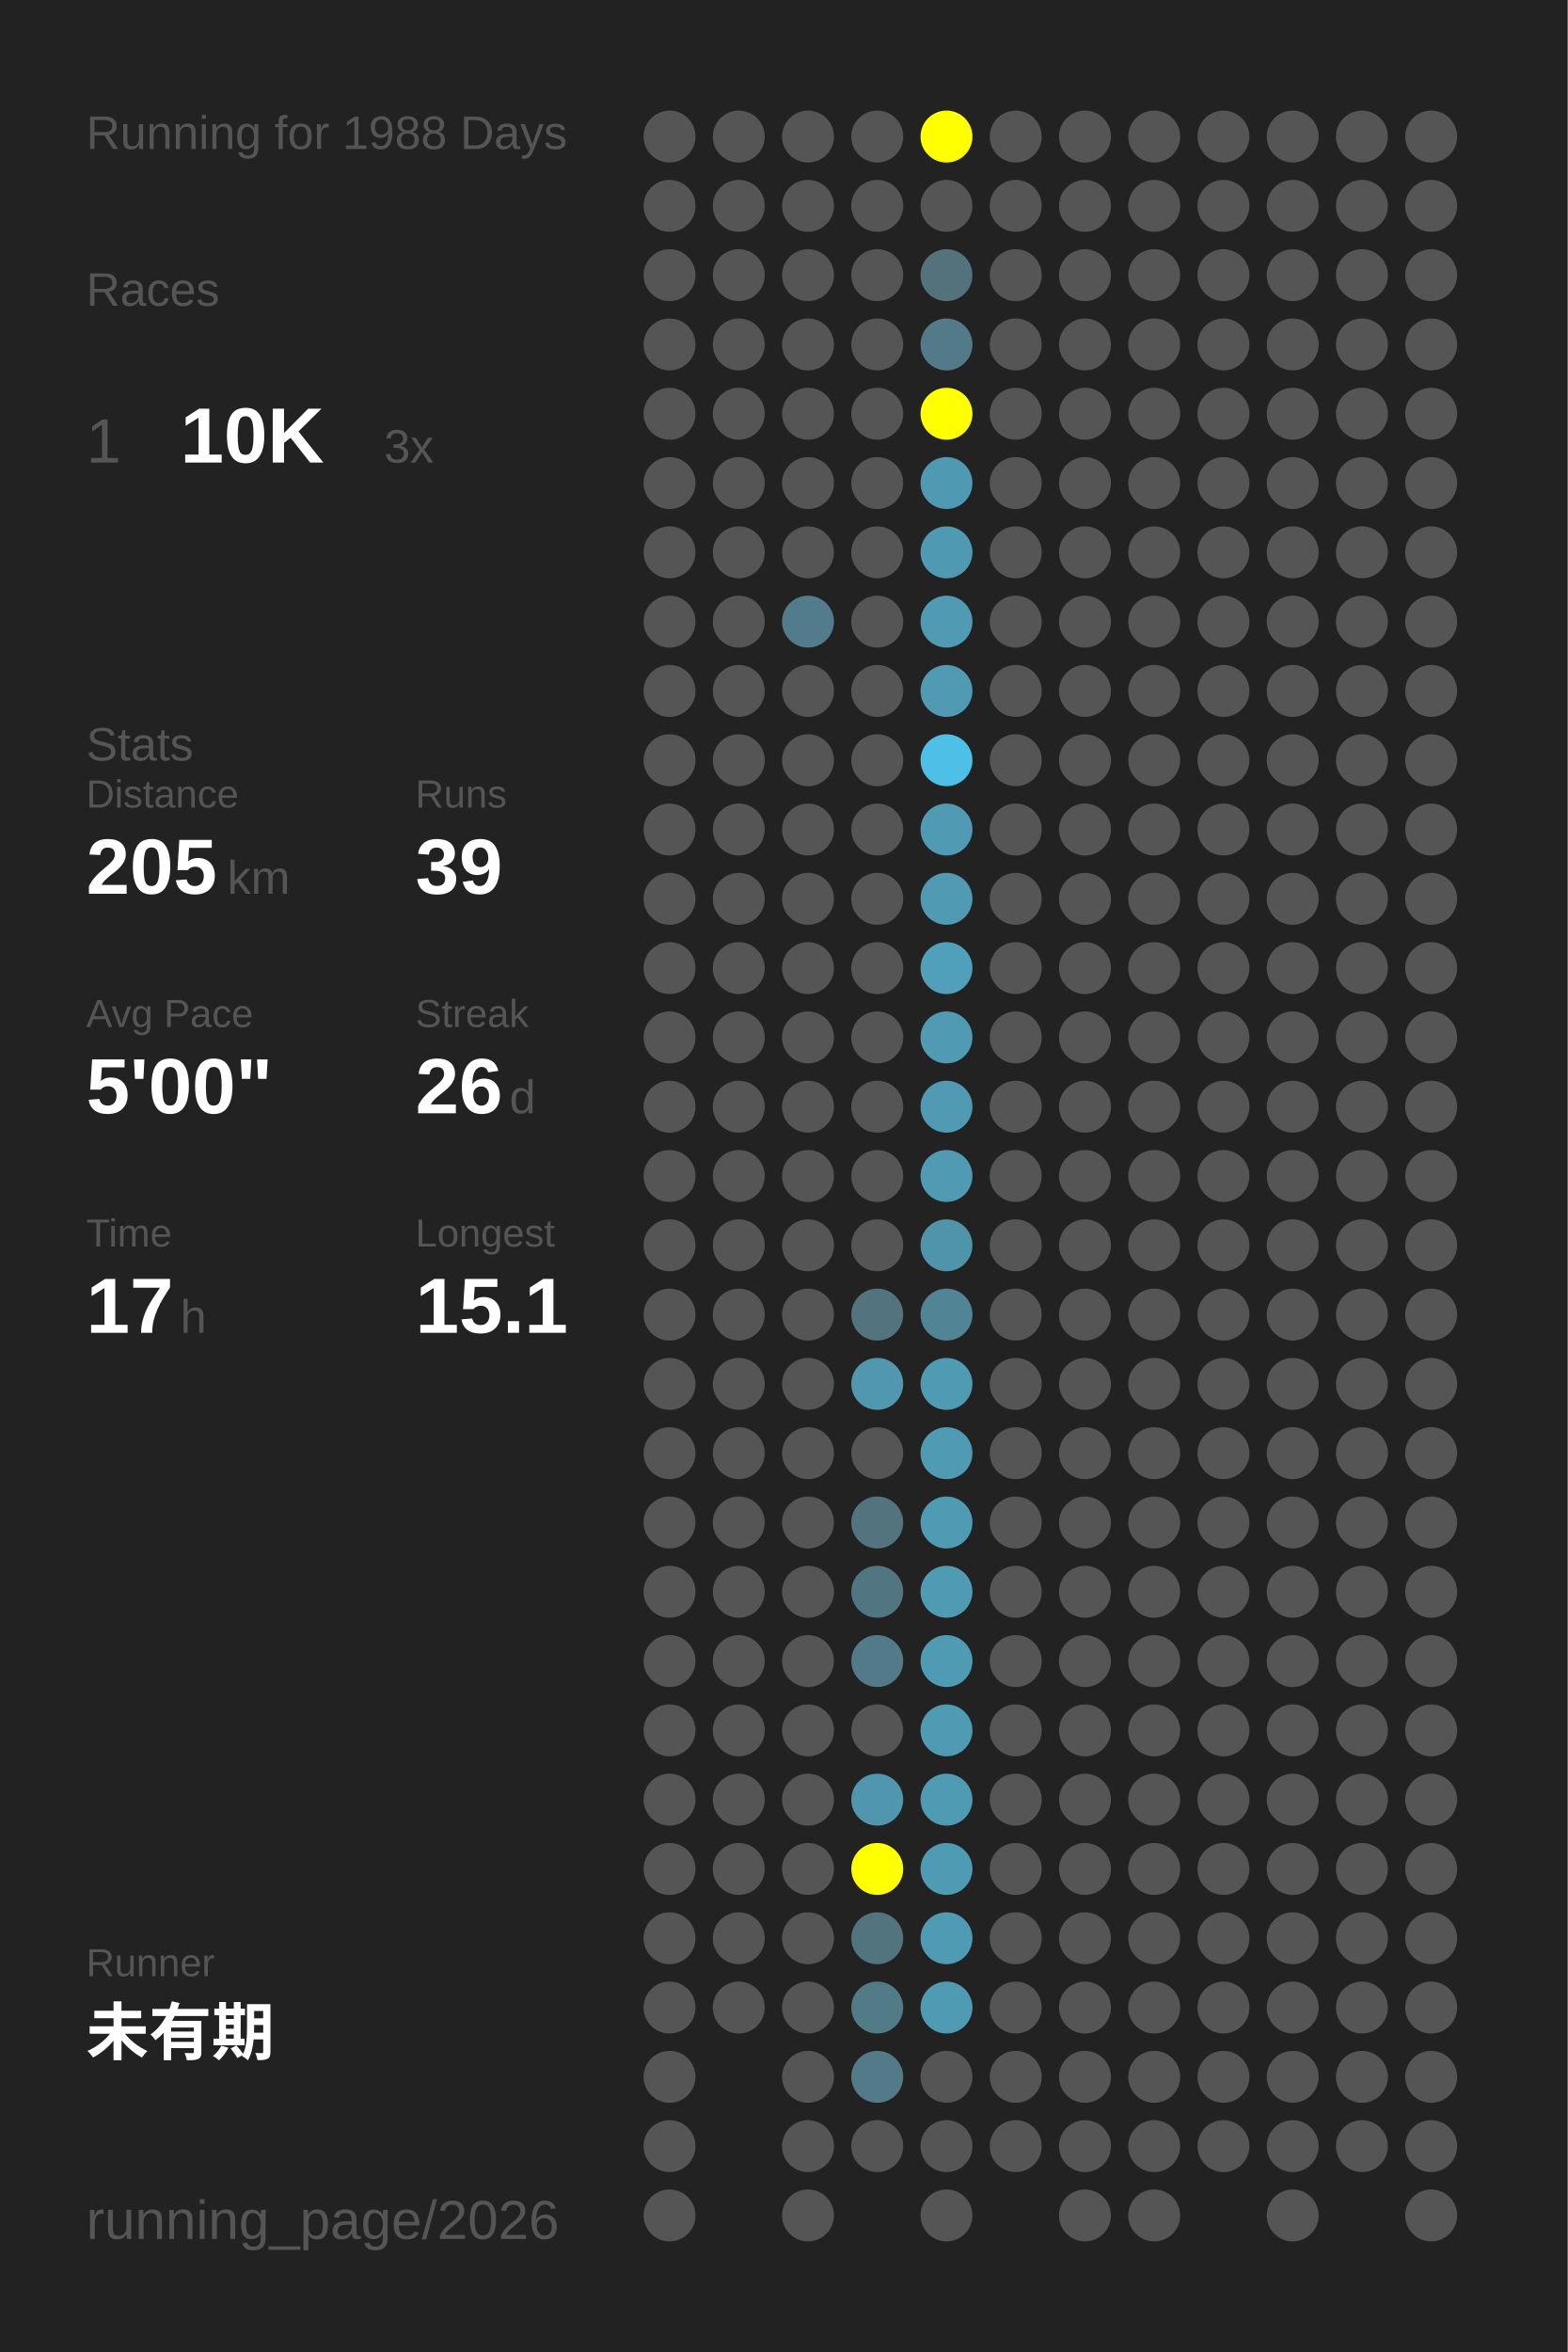
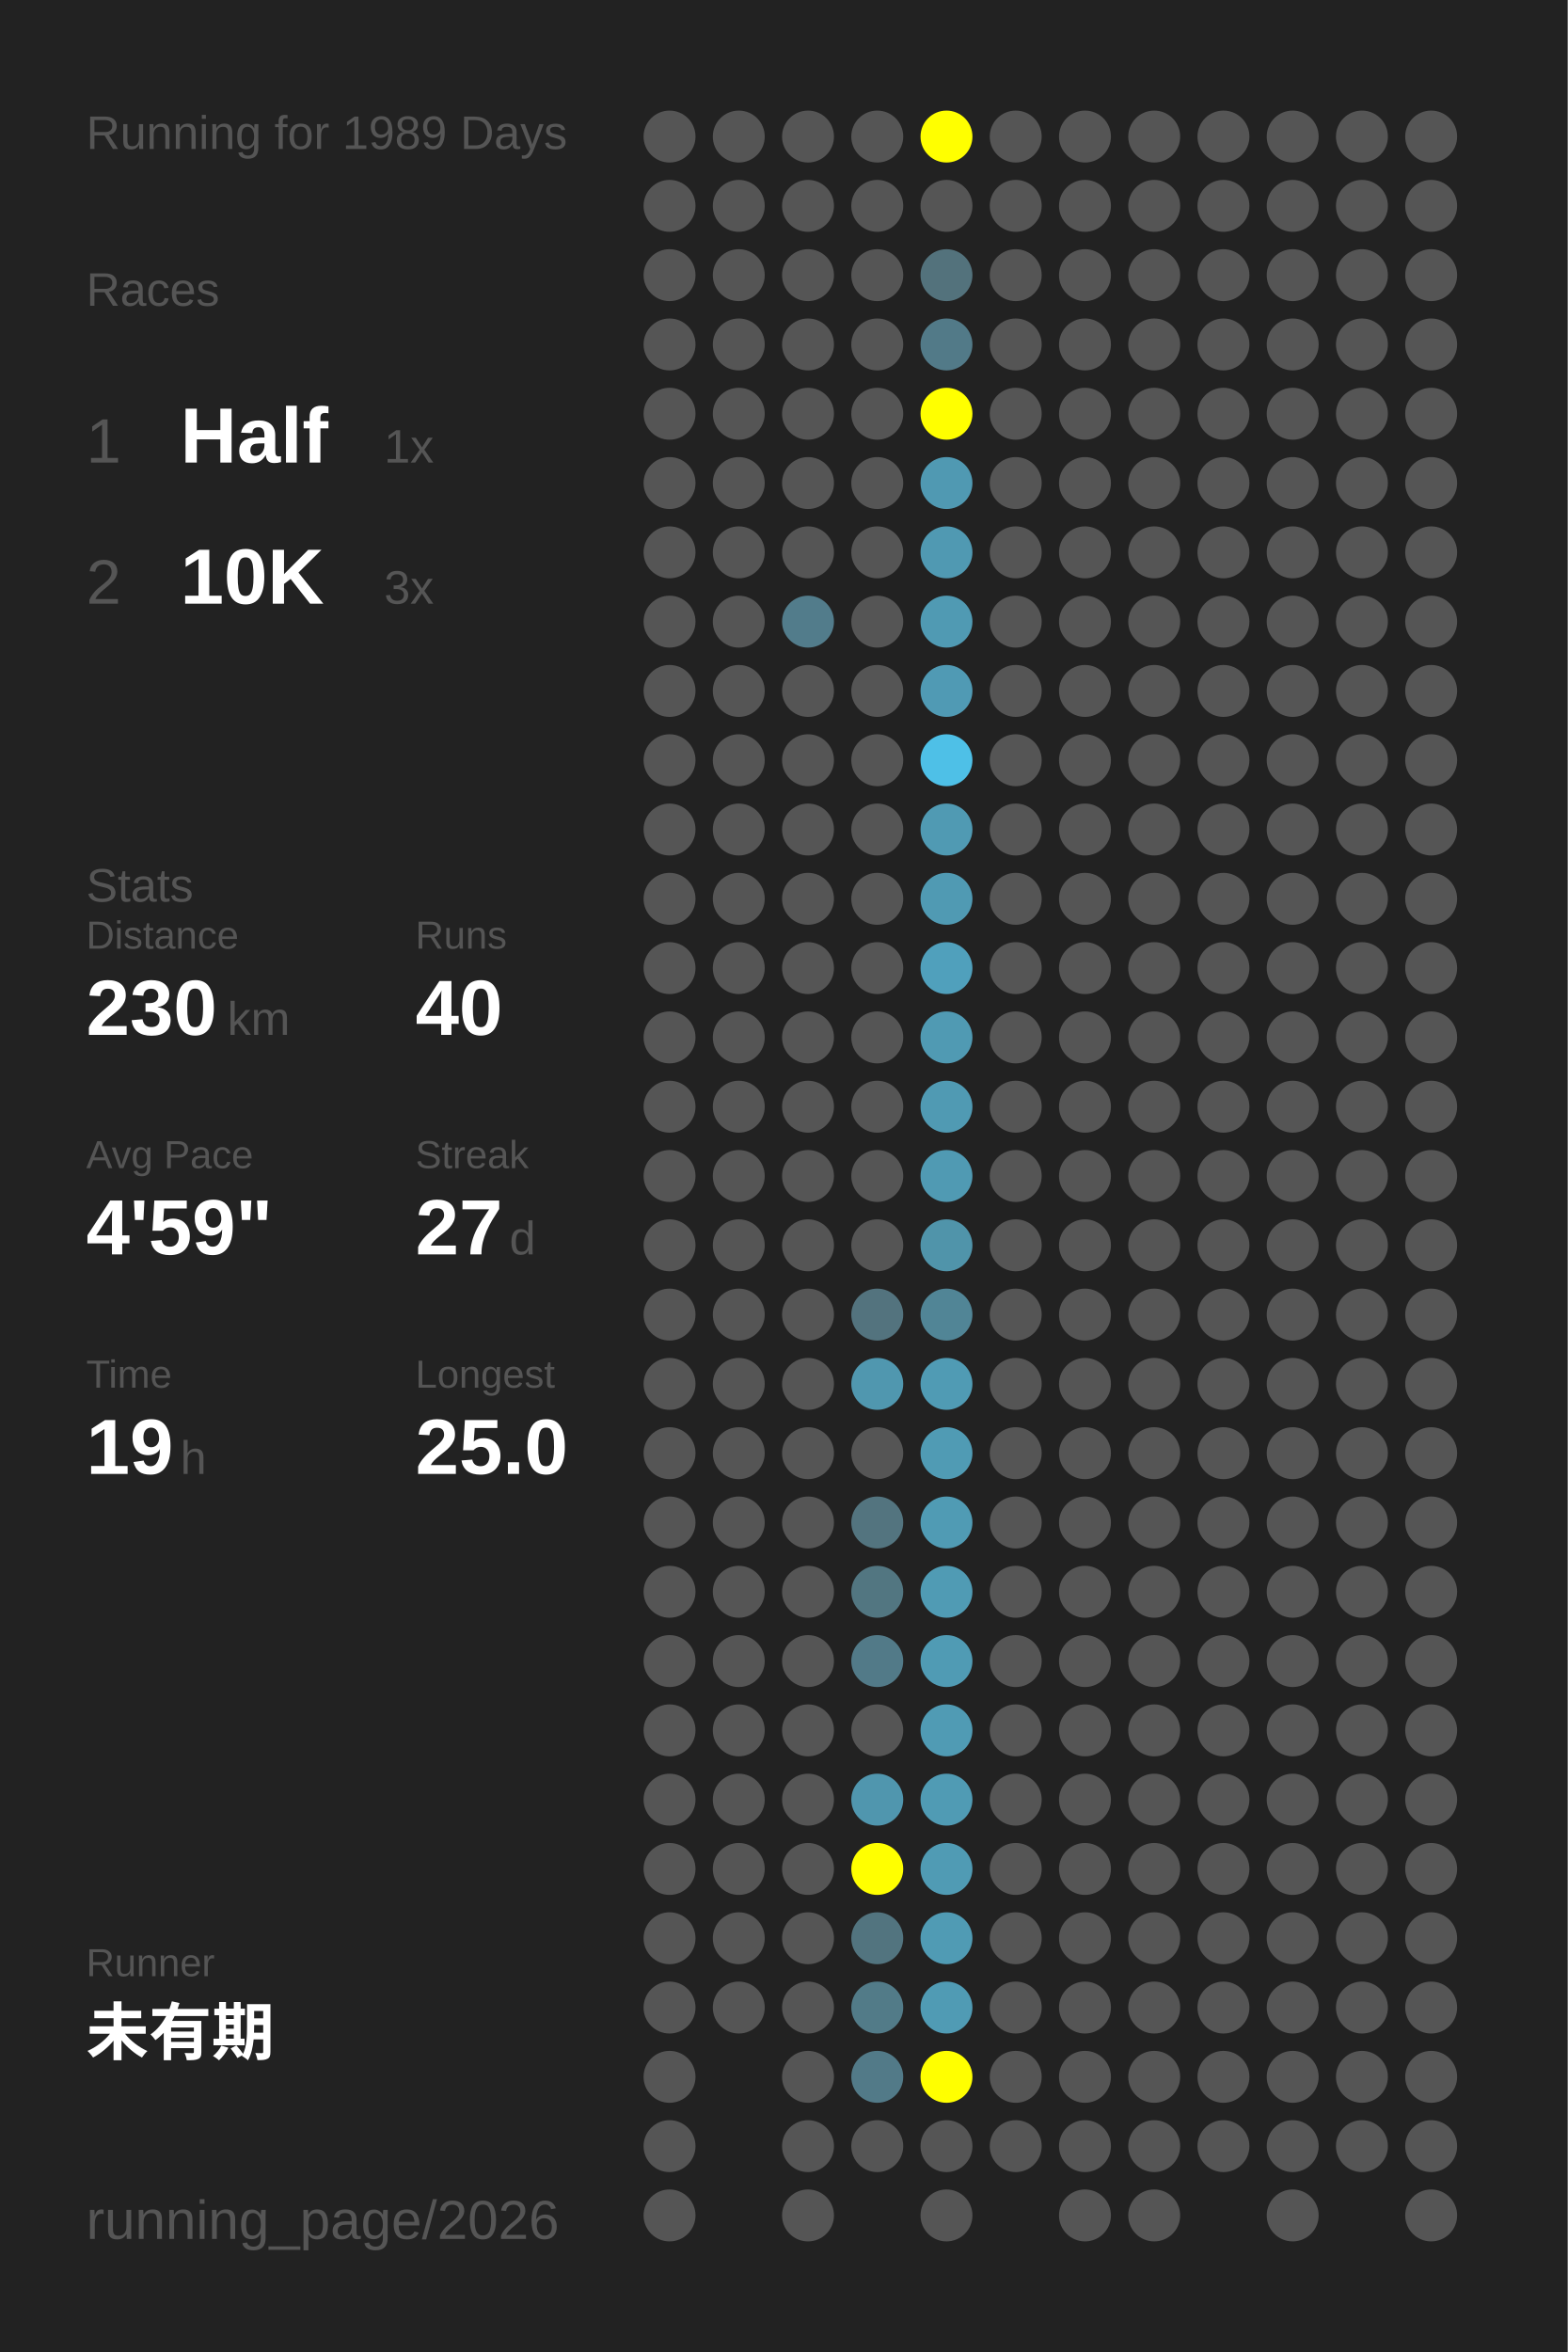
<svg xmlns="http://www.w3.org/2000/svg" baseProfile="full" height="300mm" version="1.1" viewBox="0,0,200,300" width="200mm">
  <defs />
  <rect fill="#222222" height="300" width="200" x="0" y="0" />
-   <text fill="#555555" style="font-size:6px; font-family:Arial;" x="11" y="19">Running for 1988 Days</text>
+   <text fill="#555555" style="font-size:6px; font-family:Arial;" x="11" y="19">Running for 1989 Days</text>
  <text fill="#555555" style="font-size:6px; font-family:Arial;" x="11" y="39">Races</text>
  <text fill="#555555" style="font-size:8px; font-family:Arial;" x="11" y="59">1</text>
-   <text fill="#FFFFFF" style="font-size:10px; font-family:Arial; font-weight:bold;" x="23" y="59">10K</text>
-   <text fill="#555555" style="font-size:6px; font-family:Arial;" x="49" y="59">3x</text>
-   <text fill="#555555" style="font-size:6px; font-family:Arial;" x="11" y="97">Stats</text>
-   <text fill="#555555" style="font-size:5px; font-family:Arial;" x="11" y="103">Distance</text>
-   <text fill="#FFFFFF" style="font-size:10px; font-family:Arial; font-weight:bold;" x="11" y="114">205</text>
-   <text fill="#555555" style="font-size:6px; font-family:Arial;" x="29" y="114">km</text>
-   <text fill="#555555" style="font-size:5px; font-family:Arial;" x="53" y="103">Runs</text>
-   <text fill="#FFFFFF" style="font-size:10px; font-family:Arial; font-weight:bold;" x="53" y="114">39</text>
-   <text fill="#555555" style="font-size:5px; font-family:Arial;" x="11" y="131">Avg Pace</text>
-   <text fill="#FFFFFF" style="font-size:10px; font-family:Arial; font-weight:bold;" x="11" y="142">5'00"</text>
-   <text fill="#555555" style="font-size:5px; font-family:Arial;" x="53" y="131">Streak</text>
-   <text fill="#FFFFFF" style="font-size:10px; font-family:Arial; font-weight:bold;" x="53" y="142">26</text>
-   <text fill="#555555" style="font-size:6px; font-family:Arial;" x="65" y="142">d</text>
-   <text fill="#555555" style="font-size:5px; font-family:Arial;" x="11" y="159">Time</text>
-   <text fill="#FFFFFF" style="font-size:10px; font-family:Arial; font-weight:bold;" x="11" y="170">17</text>
-   <text fill="#555555" style="font-size:6px; font-family:Arial;" x="23" y="170">h</text>
-   <text fill="#555555" style="font-size:5px; font-family:Arial;" x="53" y="159">Longest</text>
-   <text fill="#FFFFFF" style="font-size:10px; font-family:Arial; font-weight:bold;" x="53" y="170">15.1</text>
+   <text fill="#FFFFFF" style="font-size:10px; font-family:Arial; font-weight:bold;" x="23" y="59">Half</text>
+   <text fill="#555555" style="font-size:6px; font-family:Arial;" x="49" y="59">1x</text>
+   <text fill="#555555" style="font-size:8px; font-family:Arial;" x="11" y="77">2</text>
+   <text fill="#FFFFFF" style="font-size:10px; font-family:Arial; font-weight:bold;" x="23" y="77">10K</text>
+   <text fill="#555555" style="font-size:6px; font-family:Arial;" x="49" y="77">3x</text>
+   <text fill="#555555" style="font-size:6px; font-family:Arial;" x="11" y="115">Stats</text>
+   <text fill="#555555" style="font-size:5px; font-family:Arial;" x="11" y="121">Distance</text>
+   <text fill="#FFFFFF" style="font-size:10px; font-family:Arial; font-weight:bold;" x="11" y="132">230</text>
+   <text fill="#555555" style="font-size:6px; font-family:Arial;" x="29" y="132">km</text>
+   <text fill="#555555" style="font-size:5px; font-family:Arial;" x="53" y="121">Runs</text>
+   <text fill="#FFFFFF" style="font-size:10px; font-family:Arial; font-weight:bold;" x="53" y="132">40</text>
+   <text fill="#555555" style="font-size:5px; font-family:Arial;" x="11" y="149">Avg Pace</text>
+   <text fill="#FFFFFF" style="font-size:10px; font-family:Arial; font-weight:bold;" x="11" y="160">4'59"</text>
+   <text fill="#555555" style="font-size:5px; font-family:Arial;" x="53" y="149">Streak</text>
+   <text fill="#FFFFFF" style="font-size:10px; font-family:Arial; font-weight:bold;" x="53" y="160">27</text>
+   <text fill="#555555" style="font-size:6px; font-family:Arial;" x="65" y="160">d</text>
+   <text fill="#555555" style="font-size:5px; font-family:Arial;" x="11" y="177">Time</text>
+   <text fill="#FFFFFF" style="font-size:10px; font-family:Arial; font-weight:bold;" x="11" y="188">19</text>
+   <text fill="#555555" style="font-size:6px; font-family:Arial;" x="23" y="188">h</text>
+   <text fill="#555555" style="font-size:5px; font-family:Arial;" x="53" y="177">Longest</text>
+   <text fill="#FFFFFF" style="font-size:10px; font-family:Arial; font-weight:bold;" x="53" y="188">25.0</text>
  <text fill="#555555" style="font-size:5px; font-family:Arial;" x="11" y="252.065">Runner</text>
  <text fill="#FFFFFF" style="font-size:8px; font-family:Arial; font-weight:bold;" x="11" y="262.065">未有期</text>
  <text fill="#555555" style="font-size:7px; font-family:Arial;" x="11" y="285.581">running_page/2026</text>
  <circle cx="85.417" cy="17.419" fill="#555555" r="3.312" />
  <circle cx="85.417" cy="26.258" fill="#555555" r="3.312" />
  <circle cx="85.417" cy="35.097" fill="#555555" r="3.312" />
  <circle cx="85.417" cy="43.935" fill="#555555" r="3.312" />
  <circle cx="85.417" cy="52.774" fill="#555555" r="3.312" />
  <circle cx="85.417" cy="61.613" fill="#555555" r="3.312" />
  <circle cx="85.417" cy="70.452" fill="#555555" r="3.312" />
  <circle cx="85.417" cy="79.29" fill="#555555" r="3.312" />
  <circle cx="85.417" cy="88.129" fill="#555555" r="3.312" />
  <circle cx="85.417" cy="96.968" fill="#555555" r="3.312" />
  <circle cx="85.417" cy="105.806" fill="#555555" r="3.312" />
  <circle cx="85.417" cy="114.645" fill="#555555" r="3.312" />
  <circle cx="85.417" cy="123.484" fill="#555555" r="3.312" />
  <circle cx="85.417" cy="132.323" fill="#555555" r="3.312" />
  <circle cx="85.417" cy="141.161" fill="#555555" r="3.312" />
  <circle cx="85.417" cy="150" fill="#555555" r="3.312" />
  <circle cx="85.417" cy="158.839" fill="#555555" r="3.312" />
  <circle cx="85.417" cy="167.677" fill="#555555" r="3.312" />
  <circle cx="85.417" cy="176.516" fill="#555555" r="3.312" />
  <circle cx="85.417" cy="185.355" fill="#555555" r="3.312" />
  <circle cx="85.417" cy="194.194" fill="#555555" r="3.312" />
  <circle cx="85.417" cy="203.032" fill="#555555" r="3.312" />
  <circle cx="85.417" cy="211.871" fill="#555555" r="3.312" />
  <circle cx="85.417" cy="220.71" fill="#555555" r="3.312" />
  <circle cx="85.417" cy="229.548" fill="#555555" r="3.312" />
  <circle cx="85.417" cy="238.387" fill="#555555" r="3.312" />
  <circle cx="85.417" cy="247.226" fill="#555555" r="3.312" />
  <circle cx="85.417" cy="256.065" fill="#555555" r="3.312" />
  <circle cx="85.417" cy="264.903" fill="#555555" r="3.312" />
  <circle cx="85.417" cy="273.742" fill="#555555" r="3.312" />
  <circle cx="85.417" cy="282.581" fill="#555555" r="3.312" />
  <circle cx="94.25" cy="17.419" fill="#555555" r="3.312" />
  <circle cx="94.25" cy="26.258" fill="#555555" r="3.312" />
  <circle cx="94.25" cy="35.097" fill="#555555" r="3.312" />
  <circle cx="94.25" cy="43.935" fill="#555555" r="3.312" />
  <circle cx="94.25" cy="52.774" fill="#555555" r="3.312" />
  <circle cx="94.25" cy="61.613" fill="#555555" r="3.312" />
  <circle cx="94.25" cy="70.452" fill="#555555" r="3.312" />
  <circle cx="94.25" cy="79.29" fill="#555555" r="3.312" />
  <circle cx="94.25" cy="88.129" fill="#555555" r="3.312" />
  <circle cx="94.25" cy="96.968" fill="#555555" r="3.312" />
  <circle cx="94.25" cy="105.806" fill="#555555" r="3.312" />
  <circle cx="94.25" cy="114.645" fill="#555555" r="3.312" />
  <circle cx="94.25" cy="123.484" fill="#555555" r="3.312" />
  <circle cx="94.25" cy="132.323" fill="#555555" r="3.312" />
  <circle cx="94.25" cy="141.161" fill="#555555" r="3.312" />
  <circle cx="94.25" cy="150" fill="#555555" r="3.312" />
  <circle cx="94.25" cy="158.839" fill="#555555" r="3.312" />
  <circle cx="94.25" cy="167.677" fill="#555555" r="3.312" />
  <circle cx="94.25" cy="176.516" fill="#555555" r="3.312" />
  <circle cx="94.25" cy="185.355" fill="#555555" r="3.312" />
  <circle cx="94.25" cy="194.194" fill="#555555" r="3.312" />
  <circle cx="94.25" cy="203.032" fill="#555555" r="3.312" />
  <circle cx="94.25" cy="211.871" fill="#555555" r="3.312" />
  <circle cx="94.25" cy="220.71" fill="#555555" r="3.312" />
  <circle cx="94.25" cy="229.548" fill="#555555" r="3.312" />
  <circle cx="94.25" cy="238.387" fill="#555555" r="3.312" />
  <circle cx="94.25" cy="247.226" fill="#555555" r="3.312" />
  <circle cx="94.25" cy="256.065" fill="#555555" r="3.312" />
  <circle cx="103.083" cy="17.419" fill="#555555" r="3.312" />
  <circle cx="103.083" cy="26.258" fill="#555555" r="3.312" />
  <circle cx="103.083" cy="35.097" fill="#555555" r="3.312" />
  <circle cx="103.083" cy="43.935" fill="#555555" r="3.312" />
  <circle cx="103.083" cy="52.774" fill="#555555" r="3.312" />
  <circle cx="103.083" cy="61.613" fill="#555555" r="3.312" />
  <circle cx="103.083" cy="70.452" fill="#555555" r="3.312" />
  <circle cx="103.083" cy="79.29" fill="#527c8b" r="3.312" />
  <circle cx="103.083" cy="88.129" fill="#555555" r="3.312" />
  <circle cx="103.083" cy="96.968" fill="#555555" r="3.312" />
  <circle cx="103.083" cy="105.806" fill="#555555" r="3.312" />
  <circle cx="103.083" cy="114.645" fill="#555555" r="3.312" />
  <circle cx="103.083" cy="123.484" fill="#555555" r="3.312" />
  <circle cx="103.083" cy="132.323" fill="#555555" r="3.312" />
  <circle cx="103.083" cy="141.161" fill="#555555" r="3.312" />
  <circle cx="103.083" cy="150" fill="#555555" r="3.312" />
  <circle cx="103.083" cy="158.839" fill="#555555" r="3.312" />
  <circle cx="103.083" cy="167.677" fill="#555555" r="3.312" />
  <circle cx="103.083" cy="176.516" fill="#555555" r="3.312" />
  <circle cx="103.083" cy="185.355" fill="#555555" r="3.312" />
  <circle cx="103.083" cy="194.194" fill="#555555" r="3.312" />
  <circle cx="103.083" cy="203.032" fill="#555555" r="3.312" />
  <circle cx="103.083" cy="211.871" fill="#555555" r="3.312" />
  <circle cx="103.083" cy="220.71" fill="#555555" r="3.312" />
  <circle cx="103.083" cy="229.548" fill="#555555" r="3.312" />
  <circle cx="103.083" cy="238.387" fill="#555555" r="3.312" />
  <circle cx="103.083" cy="247.226" fill="#555555" r="3.312" />
  <circle cx="103.083" cy="256.065" fill="#555555" r="3.312" />
  <circle cx="103.083" cy="264.903" fill="#555555" r="3.312" />
  <circle cx="103.083" cy="273.742" fill="#555555" r="3.312" />
  <circle cx="103.083" cy="282.581" fill="#555555" r="3.312" />
  <circle cx="111.917" cy="17.419" fill="#555555" r="3.312" />
  <circle cx="111.917" cy="26.258" fill="#555555" r="3.312" />
  <circle cx="111.917" cy="35.097" fill="#555555" r="3.312" />
  <circle cx="111.917" cy="43.935" fill="#555555" r="3.312" />
  <circle cx="111.917" cy="52.774" fill="#555555" r="3.312" />
  <circle cx="111.917" cy="61.613" fill="#555555" r="3.312" />
  <circle cx="111.917" cy="70.452" fill="#555555" r="3.312" />
  <circle cx="111.917" cy="79.29" fill="#555555" r="3.312" />
  <circle cx="111.917" cy="88.129" fill="#555555" r="3.312" />
  <circle cx="111.917" cy="96.968" fill="#555555" r="3.312" />
  <circle cx="111.917" cy="105.806" fill="#555555" r="3.312" />
  <circle cx="111.917" cy="114.645" fill="#555555" r="3.312" />
  <circle cx="111.917" cy="123.484" fill="#555555" r="3.312" />
  <circle cx="111.917" cy="132.323" fill="#555555" r="3.312" />
  <circle cx="111.917" cy="141.161" fill="#555555" r="3.312" />
  <circle cx="111.917" cy="150" fill="#555555" r="3.312" />
  <circle cx="111.917" cy="158.839" fill="#555555" r="3.312" />
  <circle cx="111.917" cy="167.677" fill="#53737e" r="3.312" />
  <circle cx="111.917" cy="176.516" fill="#5097af" r="3.312" />
  <circle cx="111.917" cy="185.355" fill="#555555" r="3.312" />
  <circle cx="111.917" cy="194.194" fill="#53747f" r="3.312" />
  <circle cx="111.917" cy="203.032" fill="#527681" r="3.312" />
  <circle cx="111.917" cy="211.871" fill="#527a88" r="3.312" />
  <circle cx="111.917" cy="220.71" fill="#555555" r="3.312" />
  <circle cx="111.917" cy="229.548" fill="#5096ae" r="3.312" />
  <circle cx="111.917" cy="238.387" fill="#FFFF00" r="3.312" />
  <circle cx="111.917" cy="247.226" fill="#52747f" r="3.312" />
  <circle cx="111.917" cy="256.065" fill="#527b88" r="3.312" />
  <circle cx="111.917" cy="264.903" fill="#527a88" r="3.312" />
  <circle cx="111.917" cy="273.742" fill="#555555" r="3.312" />
  <circle cx="120.75" cy="17.419" fill="#FFFF00" r="3.312" />
  <circle cx="120.75" cy="26.258" fill="#555555" r="3.312" />
  <circle cx="120.75" cy="35.097" fill="#53727c" r="3.312" />
  <circle cx="120.75" cy="43.935" fill="#527a88" r="3.312" />
  <circle cx="120.75" cy="52.774" fill="#FFFF00" r="3.312" />
  <circle cx="120.75" cy="61.613" fill="#5099b2" r="3.312" />
  <circle cx="120.75" cy="70.452" fill="#5099b2" r="3.312" />
  <circle cx="120.75" cy="79.29" fill="#509ab3" r="3.312" />
  <circle cx="120.75" cy="88.129" fill="#509ab4" r="3.312" />
  <circle cx="120.75" cy="96.968" fill="#4ec0e7" r="3.312" />
  <circle cx="120.75" cy="105.806" fill="#509ab3" r="3.312" />
  <circle cx="120.75" cy="114.645" fill="#509ab3" r="3.312" />
  <circle cx="120.75" cy="123.484" fill="#50a0bc" r="3.312" />
  <circle cx="120.75" cy="132.323" fill="#509ab3" r="3.312" />
  <circle cx="120.75" cy="141.161" fill="#509ab3" r="3.312" />
  <circle cx="120.75" cy="150" fill="#509ab3" r="3.312" />
  <circle cx="120.75" cy="158.839" fill="#5094aa" r="3.312" />
  <circle cx="120.75" cy="167.677" fill="#518596" r="3.312" />
  <circle cx="120.75" cy="176.516" fill="#509bb4" r="3.312" />
  <circle cx="120.75" cy="185.355" fill="#509bb4" r="3.312" />
  <circle cx="120.75" cy="194.194" fill="#509bb4" r="3.312" />
  <circle cx="120.75" cy="203.032" fill="#509bb4" r="3.312" />
  <circle cx="120.75" cy="211.871" fill="#509bb4" r="3.312" />
  <circle cx="120.75" cy="220.71" fill="#509bb4" r="3.312" />
  <circle cx="120.75" cy="229.548" fill="#509bb4" r="3.312" />
  <circle cx="120.75" cy="238.387" fill="#509bb4" r="3.312" />
  <circle cx="120.75" cy="247.226" fill="#509bb4" r="3.312" />
  <circle cx="120.75" cy="256.065" fill="#509bb4" r="3.312" />
-   <circle cx="120.75" cy="264.903" fill="#555555" r="3.312" />
+   <circle cx="120.75" cy="264.903" fill="#FFFF00" r="3.312" />
  <circle cx="120.75" cy="273.742" fill="#555555" r="3.312" />
  <circle cx="120.75" cy="282.581" fill="#555555" r="3.312" />
  <circle cx="129.583" cy="17.419" fill="#555555" r="3.312" />
  <circle cx="129.583" cy="26.258" fill="#555555" r="3.312" />
  <circle cx="129.583" cy="35.097" fill="#555555" r="3.312" />
  <circle cx="129.583" cy="43.935" fill="#555555" r="3.312" />
  <circle cx="129.583" cy="52.774" fill="#555555" r="3.312" />
  <circle cx="129.583" cy="61.613" fill="#555555" r="3.312" />
  <circle cx="129.583" cy="70.452" fill="#555555" r="3.312" />
  <circle cx="129.583" cy="79.29" fill="#555555" r="3.312" />
  <circle cx="129.583" cy="88.129" fill="#555555" r="3.312" />
  <circle cx="129.583" cy="96.968" fill="#555555" r="3.312" />
  <circle cx="129.583" cy="105.806" fill="#555555" r="3.312" />
  <circle cx="129.583" cy="114.645" fill="#555555" r="3.312" />
  <circle cx="129.583" cy="123.484" fill="#555555" r="3.312" />
  <circle cx="129.583" cy="132.323" fill="#555555" r="3.312" />
  <circle cx="129.583" cy="141.161" fill="#555555" r="3.312" />
  <circle cx="129.583" cy="150" fill="#555555" r="3.312" />
  <circle cx="129.583" cy="158.839" fill="#555555" r="3.312" />
  <circle cx="129.583" cy="167.677" fill="#555555" r="3.312" />
  <circle cx="129.583" cy="176.516" fill="#555555" r="3.312" />
  <circle cx="129.583" cy="185.355" fill="#555555" r="3.312" />
  <circle cx="129.583" cy="194.194" fill="#555555" r="3.312" />
  <circle cx="129.583" cy="203.032" fill="#555555" r="3.312" />
  <circle cx="129.583" cy="211.871" fill="#555555" r="3.312" />
  <circle cx="129.583" cy="220.71" fill="#555555" r="3.312" />
  <circle cx="129.583" cy="229.548" fill="#555555" r="3.312" />
  <circle cx="129.583" cy="238.387" fill="#555555" r="3.312" />
  <circle cx="129.583" cy="247.226" fill="#555555" r="3.312" />
  <circle cx="129.583" cy="256.065" fill="#555555" r="3.312" />
  <circle cx="129.583" cy="264.903" fill="#555555" r="3.312" />
  <circle cx="129.583" cy="273.742" fill="#555555" r="3.312" />
  <circle cx="138.417" cy="17.419" fill="#555555" r="3.312" />
  <circle cx="138.417" cy="26.258" fill="#555555" r="3.312" />
  <circle cx="138.417" cy="35.097" fill="#555555" r="3.312" />
  <circle cx="138.417" cy="43.935" fill="#555555" r="3.312" />
  <circle cx="138.417" cy="52.774" fill="#555555" r="3.312" />
  <circle cx="138.417" cy="61.613" fill="#555555" r="3.312" />
  <circle cx="138.417" cy="70.452" fill="#555555" r="3.312" />
  <circle cx="138.417" cy="79.29" fill="#555555" r="3.312" />
  <circle cx="138.417" cy="88.129" fill="#555555" r="3.312" />
  <circle cx="138.417" cy="96.968" fill="#555555" r="3.312" />
  <circle cx="138.417" cy="105.806" fill="#555555" r="3.312" />
  <circle cx="138.417" cy="114.645" fill="#555555" r="3.312" />
  <circle cx="138.417" cy="123.484" fill="#555555" r="3.312" />
  <circle cx="138.417" cy="132.323" fill="#555555" r="3.312" />
  <circle cx="138.417" cy="141.161" fill="#555555" r="3.312" />
  <circle cx="138.417" cy="150" fill="#555555" r="3.312" />
  <circle cx="138.417" cy="158.839" fill="#555555" r="3.312" />
  <circle cx="138.417" cy="167.677" fill="#555555" r="3.312" />
  <circle cx="138.417" cy="176.516" fill="#555555" r="3.312" />
  <circle cx="138.417" cy="185.355" fill="#555555" r="3.312" />
  <circle cx="138.417" cy="194.194" fill="#555555" r="3.312" />
  <circle cx="138.417" cy="203.032" fill="#555555" r="3.312" />
  <circle cx="138.417" cy="211.871" fill="#555555" r="3.312" />
  <circle cx="138.417" cy="220.71" fill="#555555" r="3.312" />
  <circle cx="138.417" cy="229.548" fill="#555555" r="3.312" />
  <circle cx="138.417" cy="238.387" fill="#555555" r="3.312" />
  <circle cx="138.417" cy="247.226" fill="#555555" r="3.312" />
  <circle cx="138.417" cy="256.065" fill="#555555" r="3.312" />
  <circle cx="138.417" cy="264.903" fill="#555555" r="3.312" />
  <circle cx="138.417" cy="273.742" fill="#555555" r="3.312" />
  <circle cx="138.417" cy="282.581" fill="#555555" r="3.312" />
  <circle cx="147.25" cy="17.419" fill="#555555" r="3.312" />
  <circle cx="147.25" cy="26.258" fill="#555555" r="3.312" />
  <circle cx="147.25" cy="35.097" fill="#555555" r="3.312" />
  <circle cx="147.25" cy="43.935" fill="#555555" r="3.312" />
  <circle cx="147.25" cy="52.774" fill="#555555" r="3.312" />
  <circle cx="147.25" cy="61.613" fill="#555555" r="3.312" />
  <circle cx="147.25" cy="70.452" fill="#555555" r="3.312" />
  <circle cx="147.25" cy="79.29" fill="#555555" r="3.312" />
  <circle cx="147.25" cy="88.129" fill="#555555" r="3.312" />
  <circle cx="147.25" cy="96.968" fill="#555555" r="3.312" />
  <circle cx="147.25" cy="105.806" fill="#555555" r="3.312" />
  <circle cx="147.25" cy="114.645" fill="#555555" r="3.312" />
  <circle cx="147.25" cy="123.484" fill="#555555" r="3.312" />
  <circle cx="147.25" cy="132.323" fill="#555555" r="3.312" />
  <circle cx="147.25" cy="141.161" fill="#555555" r="3.312" />
  <circle cx="147.25" cy="150" fill="#555555" r="3.312" />
  <circle cx="147.25" cy="158.839" fill="#555555" r="3.312" />
  <circle cx="147.25" cy="167.677" fill="#555555" r="3.312" />
  <circle cx="147.25" cy="176.516" fill="#555555" r="3.312" />
  <circle cx="147.25" cy="185.355" fill="#555555" r="3.312" />
  <circle cx="147.25" cy="194.194" fill="#555555" r="3.312" />
  <circle cx="147.25" cy="203.032" fill="#555555" r="3.312" />
  <circle cx="147.25" cy="211.871" fill="#555555" r="3.312" />
  <circle cx="147.25" cy="220.71" fill="#555555" r="3.312" />
  <circle cx="147.25" cy="229.548" fill="#555555" r="3.312" />
  <circle cx="147.25" cy="238.387" fill="#555555" r="3.312" />
  <circle cx="147.25" cy="247.226" fill="#555555" r="3.312" />
  <circle cx="147.25" cy="256.065" fill="#555555" r="3.312" />
  <circle cx="147.25" cy="264.903" fill="#555555" r="3.312" />
  <circle cx="147.25" cy="273.742" fill="#555555" r="3.312" />
  <circle cx="147.25" cy="282.581" fill="#555555" r="3.312" />
  <circle cx="156.083" cy="17.419" fill="#555555" r="3.312" />
  <circle cx="156.083" cy="26.258" fill="#555555" r="3.312" />
  <circle cx="156.083" cy="35.097" fill="#555555" r="3.312" />
  <circle cx="156.083" cy="43.935" fill="#555555" r="3.312" />
  <circle cx="156.083" cy="52.774" fill="#555555" r="3.312" />
  <circle cx="156.083" cy="61.613" fill="#555555" r="3.312" />
  <circle cx="156.083" cy="70.452" fill="#555555" r="3.312" />
  <circle cx="156.083" cy="79.29" fill="#555555" r="3.312" />
  <circle cx="156.083" cy="88.129" fill="#555555" r="3.312" />
  <circle cx="156.083" cy="96.968" fill="#555555" r="3.312" />
  <circle cx="156.083" cy="105.806" fill="#555555" r="3.312" />
  <circle cx="156.083" cy="114.645" fill="#555555" r="3.312" />
  <circle cx="156.083" cy="123.484" fill="#555555" r="3.312" />
  <circle cx="156.083" cy="132.323" fill="#555555" r="3.312" />
  <circle cx="156.083" cy="141.161" fill="#555555" r="3.312" />
  <circle cx="156.083" cy="150" fill="#555555" r="3.312" />
  <circle cx="156.083" cy="158.839" fill="#555555" r="3.312" />
  <circle cx="156.083" cy="167.677" fill="#555555" r="3.312" />
  <circle cx="156.083" cy="176.516" fill="#555555" r="3.312" />
  <circle cx="156.083" cy="185.355" fill="#555555" r="3.312" />
  <circle cx="156.083" cy="194.194" fill="#555555" r="3.312" />
  <circle cx="156.083" cy="203.032" fill="#555555" r="3.312" />
  <circle cx="156.083" cy="211.871" fill="#555555" r="3.312" />
  <circle cx="156.083" cy="220.71" fill="#555555" r="3.312" />
  <circle cx="156.083" cy="229.548" fill="#555555" r="3.312" />
  <circle cx="156.083" cy="238.387" fill="#555555" r="3.312" />
  <circle cx="156.083" cy="247.226" fill="#555555" r="3.312" />
  <circle cx="156.083" cy="256.065" fill="#555555" r="3.312" />
  <circle cx="156.083" cy="264.903" fill="#555555" r="3.312" />
  <circle cx="156.083" cy="273.742" fill="#555555" r="3.312" />
  <circle cx="164.917" cy="17.419" fill="#555555" r="3.312" />
  <circle cx="164.917" cy="26.258" fill="#555555" r="3.312" />
  <circle cx="164.917" cy="35.097" fill="#555555" r="3.312" />
  <circle cx="164.917" cy="43.935" fill="#555555" r="3.312" />
  <circle cx="164.917" cy="52.774" fill="#555555" r="3.312" />
  <circle cx="164.917" cy="61.613" fill="#555555" r="3.312" />
  <circle cx="164.917" cy="70.452" fill="#555555" r="3.312" />
  <circle cx="164.917" cy="79.29" fill="#555555" r="3.312" />
  <circle cx="164.917" cy="88.129" fill="#555555" r="3.312" />
  <circle cx="164.917" cy="96.968" fill="#555555" r="3.312" />
  <circle cx="164.917" cy="105.806" fill="#555555" r="3.312" />
  <circle cx="164.917" cy="114.645" fill="#555555" r="3.312" />
  <circle cx="164.917" cy="123.484" fill="#555555" r="3.312" />
  <circle cx="164.917" cy="132.323" fill="#555555" r="3.312" />
  <circle cx="164.917" cy="141.161" fill="#555555" r="3.312" />
  <circle cx="164.917" cy="150" fill="#555555" r="3.312" />
  <circle cx="164.917" cy="158.839" fill="#555555" r="3.312" />
  <circle cx="164.917" cy="167.677" fill="#555555" r="3.312" />
  <circle cx="164.917" cy="176.516" fill="#555555" r="3.312" />
  <circle cx="164.917" cy="185.355" fill="#555555" r="3.312" />
  <circle cx="164.917" cy="194.194" fill="#555555" r="3.312" />
  <circle cx="164.917" cy="203.032" fill="#555555" r="3.312" />
  <circle cx="164.917" cy="211.871" fill="#555555" r="3.312" />
  <circle cx="164.917" cy="220.71" fill="#555555" r="3.312" />
  <circle cx="164.917" cy="229.548" fill="#555555" r="3.312" />
  <circle cx="164.917" cy="238.387" fill="#555555" r="3.312" />
  <circle cx="164.917" cy="247.226" fill="#555555" r="3.312" />
  <circle cx="164.917" cy="256.065" fill="#555555" r="3.312" />
  <circle cx="164.917" cy="264.903" fill="#555555" r="3.312" />
  <circle cx="164.917" cy="273.742" fill="#555555" r="3.312" />
  <circle cx="164.917" cy="282.581" fill="#555555" r="3.312" />
  <circle cx="173.75" cy="17.419" fill="#555555" r="3.312" />
  <circle cx="173.75" cy="26.258" fill="#555555" r="3.312" />
  <circle cx="173.75" cy="35.097" fill="#555555" r="3.312" />
  <circle cx="173.75" cy="43.935" fill="#555555" r="3.312" />
  <circle cx="173.75" cy="52.774" fill="#555555" r="3.312" />
  <circle cx="173.75" cy="61.613" fill="#555555" r="3.312" />
  <circle cx="173.75" cy="70.452" fill="#555555" r="3.312" />
  <circle cx="173.75" cy="79.29" fill="#555555" r="3.312" />
  <circle cx="173.75" cy="88.129" fill="#555555" r="3.312" />
  <circle cx="173.75" cy="96.968" fill="#555555" r="3.312" />
  <circle cx="173.75" cy="105.806" fill="#555555" r="3.312" />
  <circle cx="173.75" cy="114.645" fill="#555555" r="3.312" />
  <circle cx="173.75" cy="123.484" fill="#555555" r="3.312" />
  <circle cx="173.75" cy="132.323" fill="#555555" r="3.312" />
  <circle cx="173.75" cy="141.161" fill="#555555" r="3.312" />
  <circle cx="173.75" cy="150" fill="#555555" r="3.312" />
  <circle cx="173.75" cy="158.839" fill="#555555" r="3.312" />
  <circle cx="173.75" cy="167.677" fill="#555555" r="3.312" />
  <circle cx="173.75" cy="176.516" fill="#555555" r="3.312" />
  <circle cx="173.75" cy="185.355" fill="#555555" r="3.312" />
  <circle cx="173.75" cy="194.194" fill="#555555" r="3.312" />
  <circle cx="173.75" cy="203.032" fill="#555555" r="3.312" />
  <circle cx="173.75" cy="211.871" fill="#555555" r="3.312" />
  <circle cx="173.75" cy="220.71" fill="#555555" r="3.312" />
  <circle cx="173.75" cy="229.548" fill="#555555" r="3.312" />
  <circle cx="173.75" cy="238.387" fill="#555555" r="3.312" />
  <circle cx="173.75" cy="247.226" fill="#555555" r="3.312" />
  <circle cx="173.75" cy="256.065" fill="#555555" r="3.312" />
  <circle cx="173.75" cy="264.903" fill="#555555" r="3.312" />
  <circle cx="173.75" cy="273.742" fill="#555555" r="3.312" />
  <circle cx="182.583" cy="17.419" fill="#555555" r="3.312" />
  <circle cx="182.583" cy="26.258" fill="#555555" r="3.312" />
  <circle cx="182.583" cy="35.097" fill="#555555" r="3.312" />
  <circle cx="182.583" cy="43.935" fill="#555555" r="3.312" />
  <circle cx="182.583" cy="52.774" fill="#555555" r="3.312" />
  <circle cx="182.583" cy="61.613" fill="#555555" r="3.312" />
  <circle cx="182.583" cy="70.452" fill="#555555" r="3.312" />
  <circle cx="182.583" cy="79.29" fill="#555555" r="3.312" />
  <circle cx="182.583" cy="88.129" fill="#555555" r="3.312" />
  <circle cx="182.583" cy="96.968" fill="#555555" r="3.312" />
  <circle cx="182.583" cy="105.806" fill="#555555" r="3.312" />
  <circle cx="182.583" cy="114.645" fill="#555555" r="3.312" />
  <circle cx="182.583" cy="123.484" fill="#555555" r="3.312" />
  <circle cx="182.583" cy="132.323" fill="#555555" r="3.312" />
  <circle cx="182.583" cy="141.161" fill="#555555" r="3.312" />
  <circle cx="182.583" cy="150" fill="#555555" r="3.312" />
  <circle cx="182.583" cy="158.839" fill="#555555" r="3.312" />
  <circle cx="182.583" cy="167.677" fill="#555555" r="3.312" />
  <circle cx="182.583" cy="176.516" fill="#555555" r="3.312" />
  <circle cx="182.583" cy="185.355" fill="#555555" r="3.312" />
  <circle cx="182.583" cy="194.194" fill="#555555" r="3.312" />
  <circle cx="182.583" cy="203.032" fill="#555555" r="3.312" />
  <circle cx="182.583" cy="211.871" fill="#555555" r="3.312" />
  <circle cx="182.583" cy="220.71" fill="#555555" r="3.312" />
  <circle cx="182.583" cy="229.548" fill="#555555" r="3.312" />
  <circle cx="182.583" cy="238.387" fill="#555555" r="3.312" />
  <circle cx="182.583" cy="247.226" fill="#555555" r="3.312" />
  <circle cx="182.583" cy="256.065" fill="#555555" r="3.312" />
  <circle cx="182.583" cy="264.903" fill="#555555" r="3.312" />
  <circle cx="182.583" cy="273.742" fill="#555555" r="3.312" />
  <circle cx="182.583" cy="282.581" fill="#555555" r="3.312" />
</svg>
